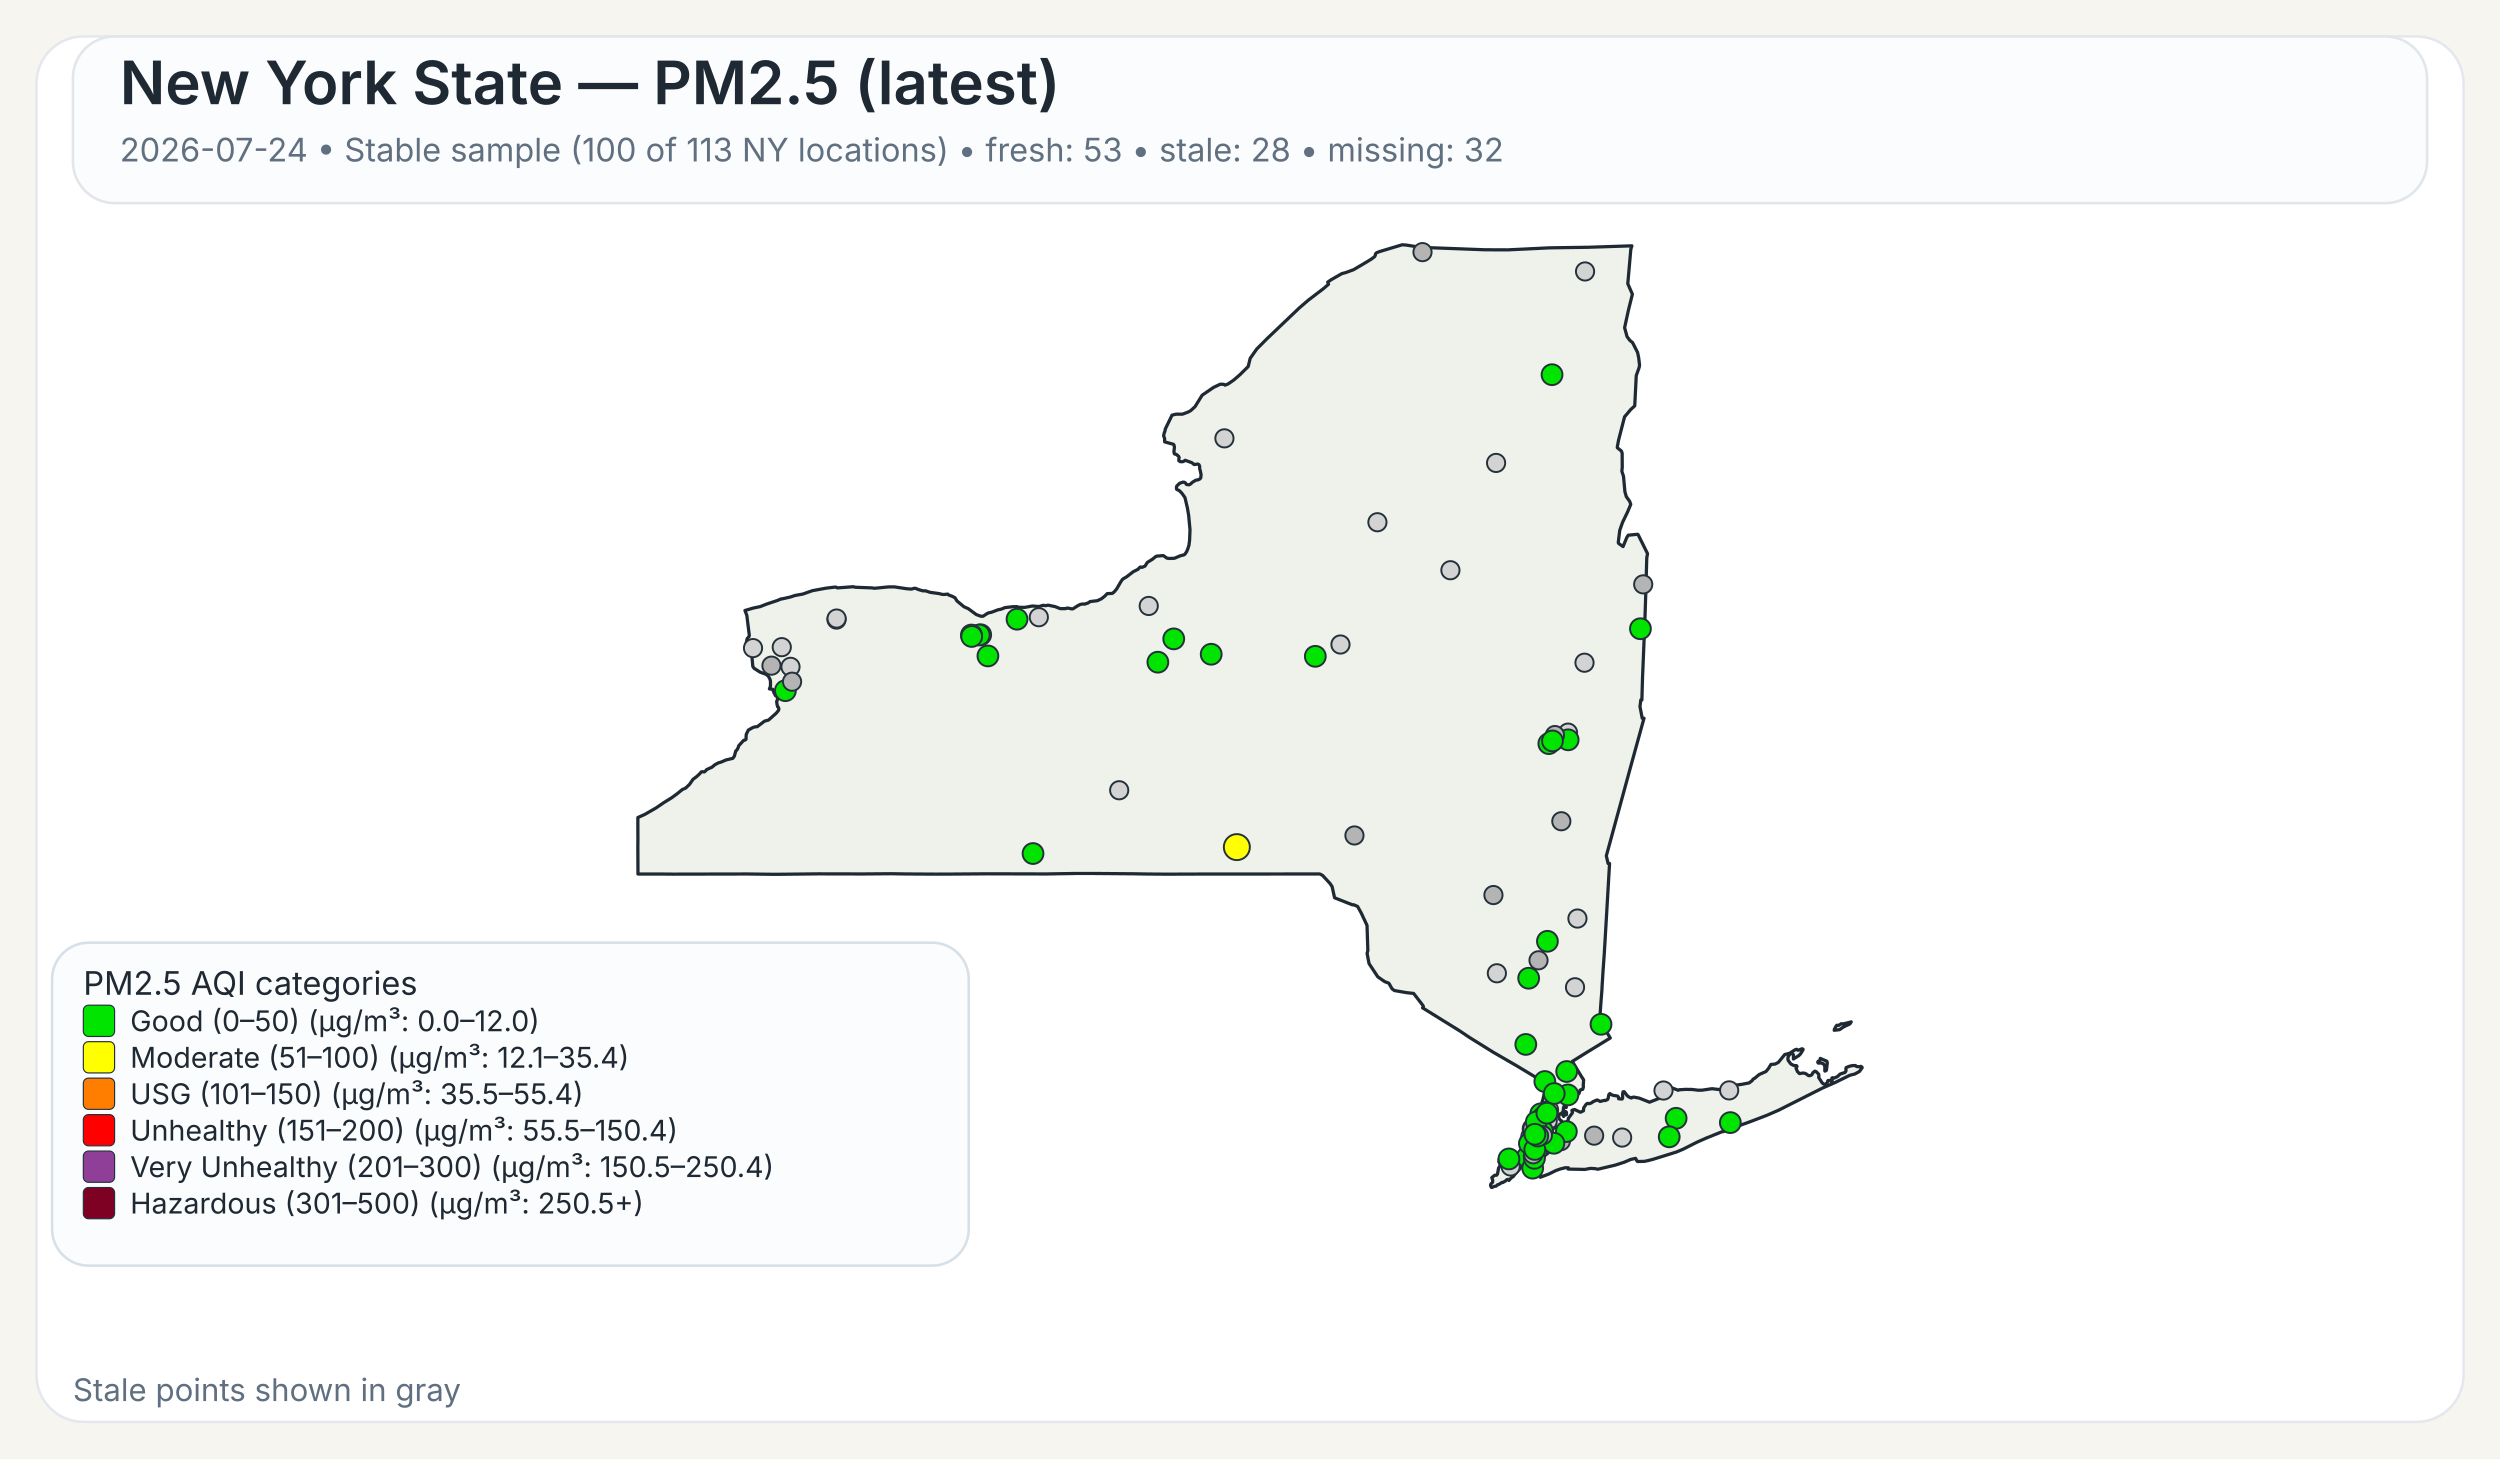
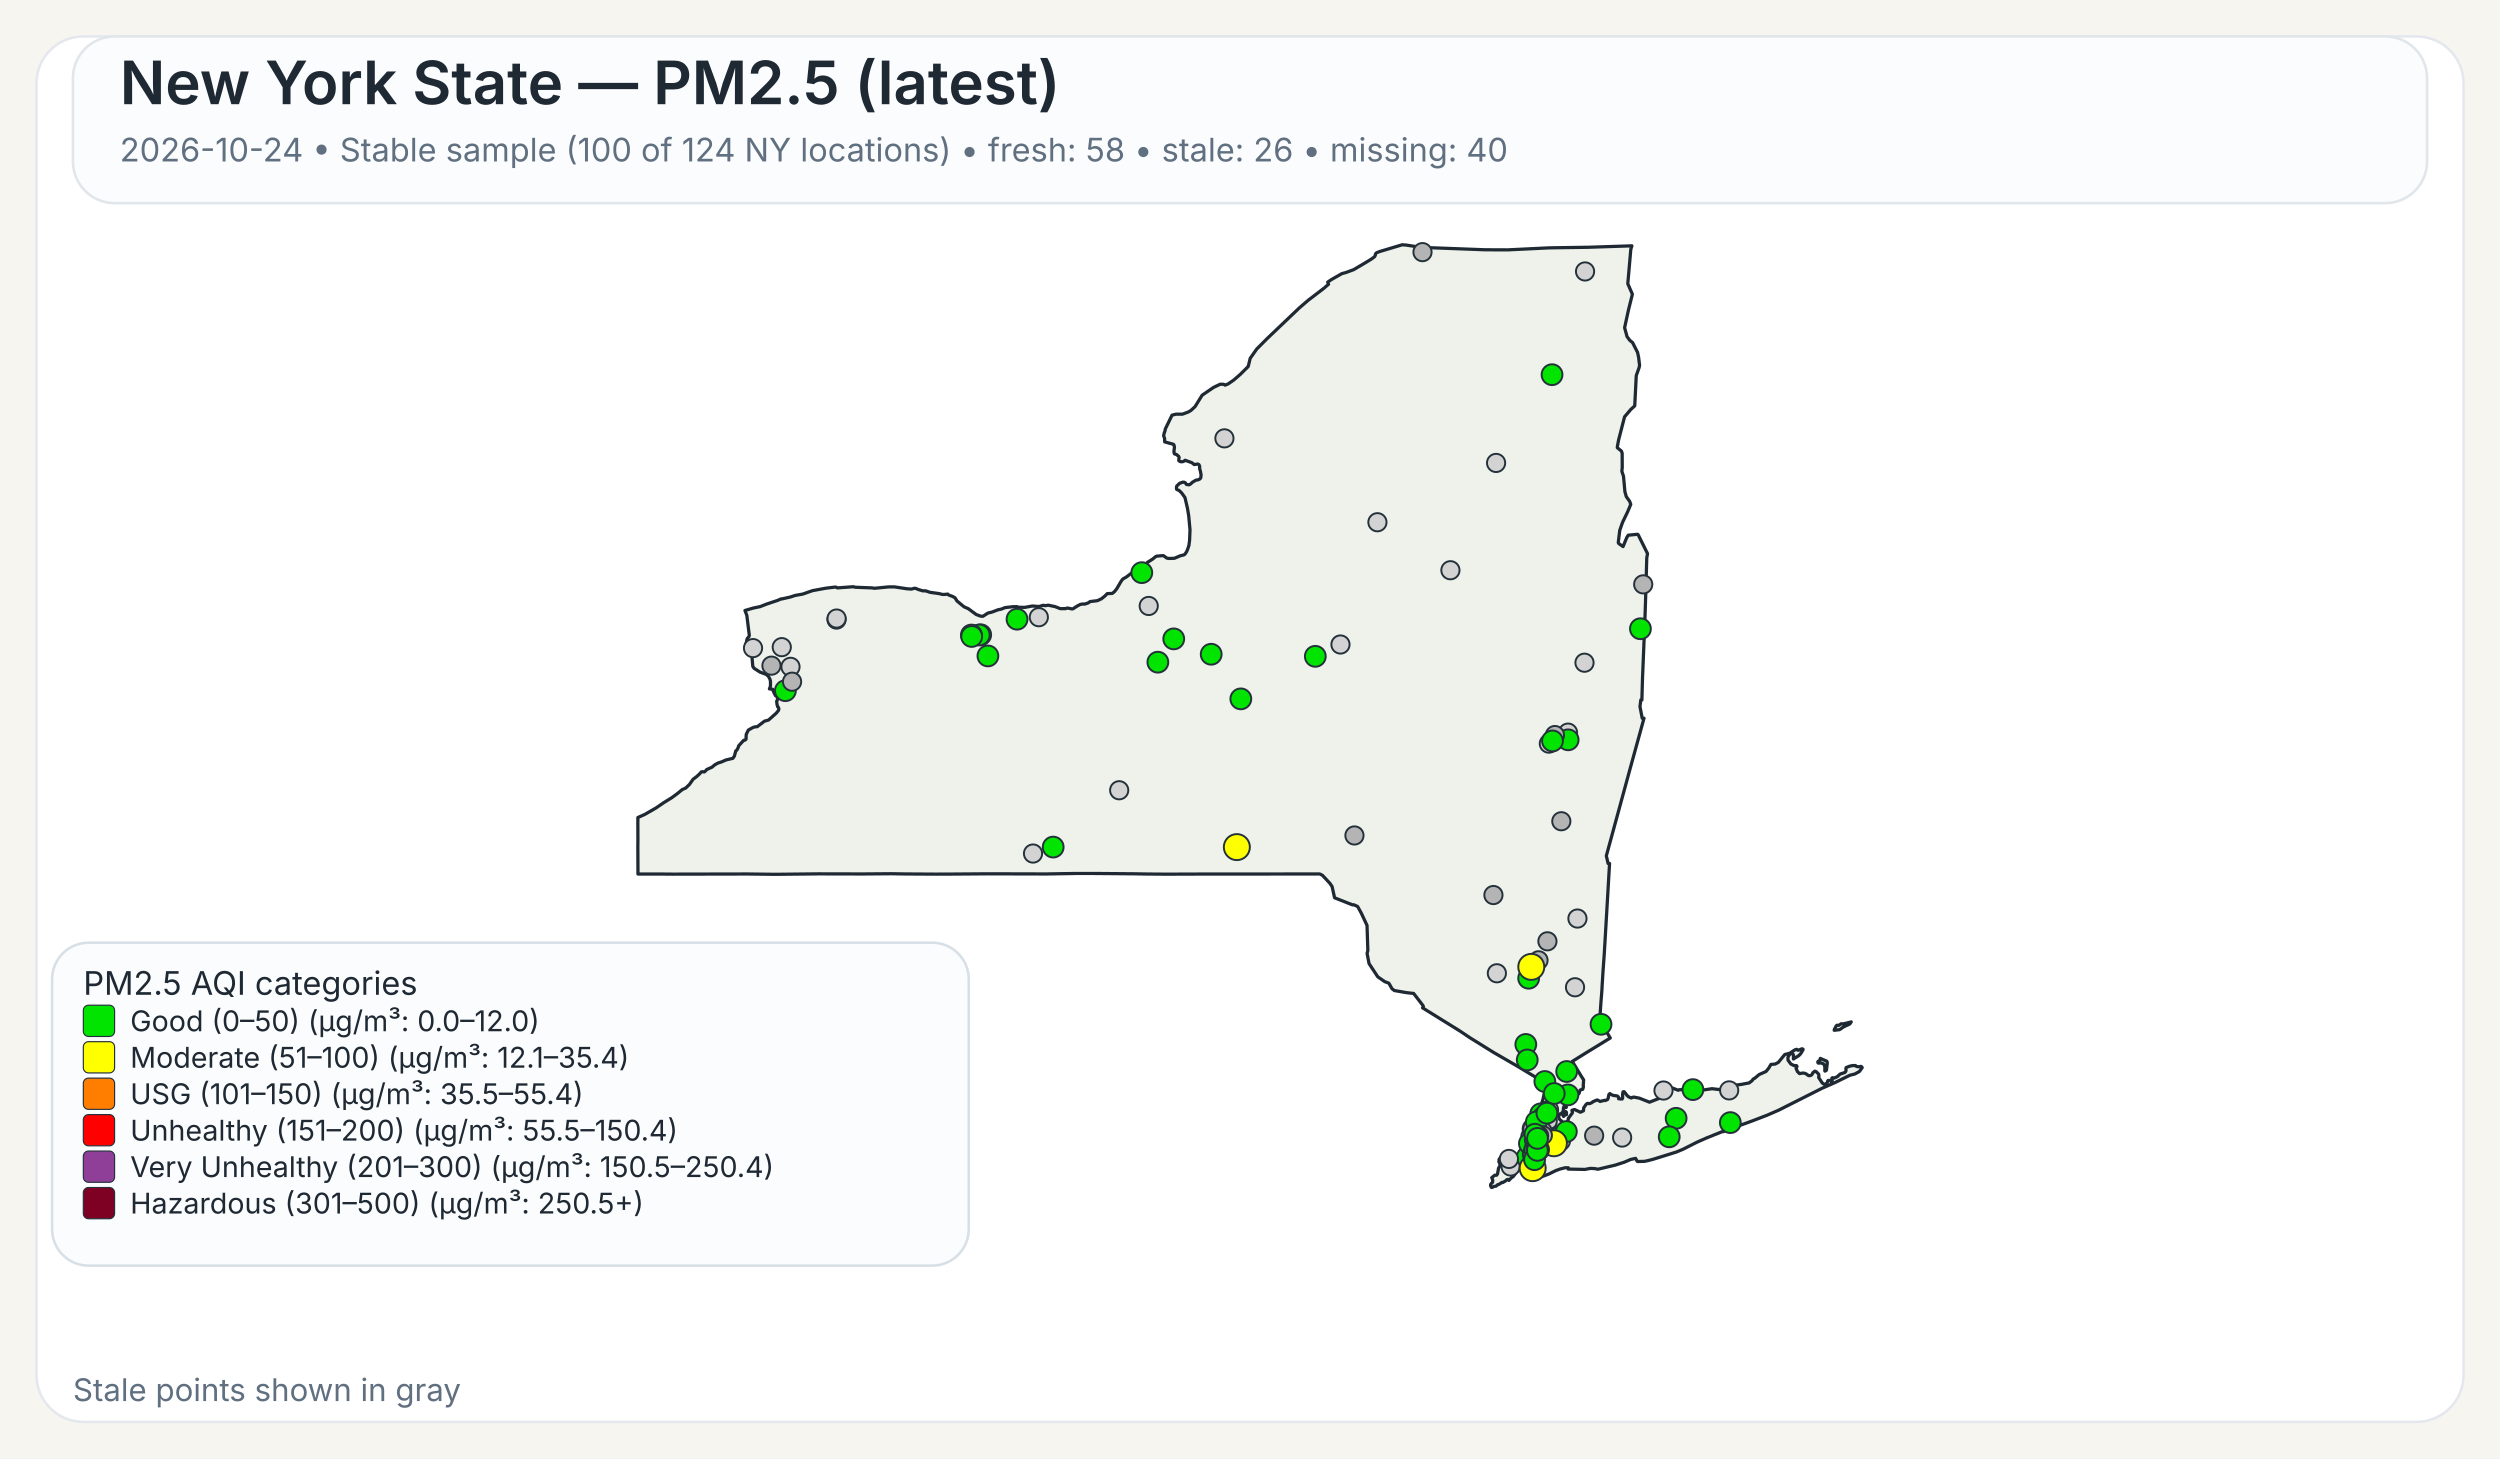
<svg xmlns="http://www.w3.org/2000/svg" width="960" height="560">
  <rect x="0" y="0" width="960" height="560" fill="#F7F5EF" />
  <rect x="14" y="14" width="932" height="532" rx="18" ry="18" fill="#FFFFFF" stroke="#E4E8EE" stroke-width="1" />
  <rect x="28" y="14" width="904" height="64" rx="16" ry="16" fill="#FBFCFD" stroke="#E1E6EB" stroke-width="1" />
  <text x="46" y="40" font-family="Public Sans, Inter, Aptos, Segoe UI, Arial, sans-serif" font-size="23" font-weight="600" fill="#1F2933">New York State — PM2.5 (latest)</text>
-   <text x="46" y="62" font-family="Public Sans, Inter, Aptos, Segoe UI, Arial, sans-serif" font-size="12.5" font-weight="400" fill="#607080">2026-07-24 • Stable sample (100 of 113 NY locations) • fresh: 53 • stale: 28 • missing: 32</text>
+   <text x="46" y="62" font-family="Public Sans, Inter, Aptos, Segoe UI, Arial, sans-serif" font-size="12.5" font-weight="400" fill="#607080">2026-10-24 • Stable sample (100 of 124 NY locations) • fresh: 58 • stale: 26 • missing: 40</text>
  <path d="M601.06,426.90 L601.23,426.83 L601.48,427.07 L601.55,427.32 L601.50,428.06 L601.28,428.08 L601.08,427.81 L601.04,427.27 L601.06,426.90 Z" fill="#EEF2EA" stroke="#1F2933" stroke-width="1.25" stroke-linejoin="round" />
  <path d="M585.16,439.66 L585.21,439.61 L585.24,439.63 L585.33,439.75 L585.00,440.50 L584.94,440.59 L584.83,440.54 L584.77,440.43 L584.80,440.38 L585.16,439.66 Z" fill="#EEF2EA" stroke="#1F2933" stroke-width="1.25" stroke-linejoin="round" />
  <path d="M579.00,452.87 L578.74,452.93 L578.02,453.54 L577.00,454.12 L576.75,454.04 L575.70,454.75 L575.07,454.93 L574.52,455.48 L573.72,455.58 L572.92,456.00 L572.71,455.95 L572.45,455.50 L572.36,455.05 L572.56,454.57 L573.14,454.01 L573.21,453.18 L572.85,452.21 L573.97,451.28 L574.68,451.28 L575.04,450.81 L575.45,448.53 L575.88,447.92 L575.97,447.53 L575.92,446.38 L575.63,446.32 L575.58,446.12 L575.66,445.16 L576.32,444.30 L576.87,444.03 L577.23,444.07 L577.46,444.30 L578.49,444.56 L580.44,444.30 L582.44,443.79 L583.07,443.83 L583.44,444.38 L583.57,445.77 L584.00,446.72 L584.43,447.38 L584.07,448.20 L583.53,448.95 L582.19,450.36 L580.96,451.93 L580.89,451.88 L580.35,452.27 L579.42,453.28 L579.25,452.99 L579.00,452.87 Z" fill="#EEF2EA" stroke="#1F2933" stroke-width="1.25" stroke-linejoin="round" />
  <path d="M698.65,407.28 L698.89,406.98 L698.98,406.42 L701.51,407.51 L701.69,408.12 L701.35,410.97 L700.83,411.31 L700.74,411.25 L700.74,409.57 L700.38,408.71 L700.19,408.52 L699.35,408.18 L698.24,408.24 L698.08,408.08 L698.02,407.81 L698.15,407.57 L698.65,407.28 Z" fill="#EEF2EA" stroke="#1F2933" stroke-width="1.25" stroke-linejoin="round" />
  <path d="M709.87,392.68 L710.87,392.40 L710.37,393.17 L709.71,393.51 L708.74,393.94 L707.77,394.42 L706.83,395.10 L706.37,395.39 L704.33,395.63 L704.44,395.18 L704.77,394.57 L705.12,393.94 L705.39,393.69 L706.11,393.74 L707.05,393.11 L707.70,393.19 L709.32,392.81 L709.87,392.68 Z" fill="#EEF2EA" stroke="#1F2933" stroke-width="1.25" stroke-linejoin="round" />
  <path d="M601.43,424.75 L601.44,424.82 L601.44,424.87 L601.44,424.97 L601.48,425.16 L601.44,425.24 L601.21,425.31 L600.95,425.08 L600.95,424.92 L601.10,424.88 L601.13,424.65 L601.23,424.58 L601.37,424.64 L601.42,424.70 L601.43,424.75 Z" fill="#EEF2EA" stroke="#1F2933" stroke-width="1.25" stroke-linejoin="round" />
  <path d="M623.05,163.10 L621.53,169.00 L621.04,171.61 L621.07,171.95 L622.62,173.20 L622.91,174.06 L622.94,179.46 L622.80,180.98 L623.43,182.92 L623.96,188.79 L624.50,190.70 L624.50,190.71 L625.79,192.51 L626.21,193.67 L625.60,195.12 L625.01,196.54 L623.06,200.59 L622.75,201.47 L621.98,203.67 L621.41,208.34 L621.56,208.68 L623.25,209.89 L624.72,206.33 L625.25,205.52 L628.84,205.16 L629.06,205.34 L632.45,212.18 L632.66,212.61 L632.36,214.21 L632.03,225.74 L632.03,225.80 L632.02,226.34 L632.00,227.05 L631.90,230.25 L631.64,238.09 L631.03,253.00 L630.74,259.97 L630.73,260.06 L630.73,260.23 L630.48,268.80 L630.08,268.74 L629.75,271.32 L630.61,275.80 L631.30,275.80 L628.80,284.88 L626.09,294.70 L622.63,307.38 L616.83,328.64 L617.50,331.57 L618.07,331.57 L617.02,349.62 L617.02,349.66 L616.71,354.88 L616.28,362.25 L616.04,366.27 L615.53,373.42 L615.30,377.22 L615.29,377.28 L615.29,377.35 L615.28,377.44 L615.28,377.49 L615.27,377.53 L615.19,379.03 L615.19,379.14 L615.18,379.18 L615.18,379.35 L615.17,379.49 L615.12,380.31 L615.09,380.73 L615.08,380.89 L614.72,385.46 L614.66,386.30 L614.29,391.98 L618.35,398.60 L616.75,399.56 L616.45,399.75 L610.52,403.39 L609.46,404.03 L609.01,404.31 L603.77,407.58 L605.77,410.89 L606.19,411.58 L606.62,412.29 L607.18,413.23 L608.08,414.62 L608.12,414.70 L607.96,416.83 L608.04,417.28 L607.81,418.17 L607.68,418.35 L607.54,418.27 L606.73,418.62 L606.42,419.73 L606.23,420.03 L605.55,420.48 L604.13,421.08 L603.54,421.65 L602.05,422.64 L600.59,424.82 L600.46,425.17 L600.38,425.37 L600.34,426.13 L600.15,426.98 L600.19,427.32 L600.39,427.51 L600.54,427.87 L600.54,428.09 L600.53,428.27 L600.60,428.55 L600.51,428.65 L600.44,428.71 L600.35,428.62 L600.18,428.29 L600.01,427.93 L600.10,427.54 L599.94,427.19 L599.85,427.21 L599.64,427.48 L599.51,427.81 L599.07,427.70 L598.72,427.92 L598.55,428.85 L598.57,429.17 L598.77,429.63 L599.21,430.17 L599.64,430.41 L600.31,431.59 L600.59,432.07 L600.90,432.04 L601.36,431.60 L601.36,431.60 L602.21,429.98 L602.19,429.51 L603.74,427.42 L603.84,427.11 L603.60,426.42 L603.67,426.33 L604.61,426.05 L606.88,427.09 L607.17,426.96 L608.05,426.54 L608.14,425.40 L608.93,424.24 L609.36,423.80 L609.77,423.70 L610.33,423.82 L611.26,423.43 L611.66,423.07 L613.16,422.42 L613.38,422.39 L614.46,422.95 L616.17,422.51 L616.43,422.62 L617.32,422.20 L617.49,421.82 L617.52,421.77 L617.81,420.28 L618.19,419.93 L618.22,419.96 L618.50,420.18 L618.60,420.26 L618.84,420.36 L619.48,420.63 L619.66,420.66 L619.90,420.69 L620.59,420.79 L621.03,420.85 L621.08,420.86 L621.49,421.26 L621.50,421.39 L621.55,421.93 L622.90,422.03 L623.09,421.64 L623.06,420.27 L623.21,419.33 L623.28,419.23 L623.69,419.22 L624.78,420.64 L625.29,421.11 L626.07,421.51 L626.50,421.62 L626.59,421.46 L627.35,421.28 L629.51,421.69 L629.51,421.69 L633.42,423.24 L638.19,421.34 L638.36,420.84 L638.45,419.18 L638.68,418.35 L640.49,417.89 L642.20,417.80 L644.45,418.67 L644.65,418.48 L647.29,418.32 L649.72,418.35 L652.18,418.65 L653.70,418.61 L657.40,418.06 L660.48,418.42 L661.32,417.62 L664.03,416.80 L665.53,416.46 L666.97,416.64 L668.73,416.40 L671.71,415.83 L672.90,414.88 L673.16,414.40 L673.82,414.05 L675.50,412.63 L678.13,411.46 L679.12,410.27 L680.04,408.74 L681.66,408.60 L682.91,407.93 L685.34,404.94 L686.69,404.59 L687.35,404.38 L689.21,403.16 L689.94,402.93 L690.28,403.23 L690.57,403.30 L691.93,402.73 L692.35,402.87 L692.38,403.11 L691.44,404.66 L690.75,405.35 L688.66,406.65 L688.68,405.06 L688.30,404.60 L687.92,404.54 L687.60,404.66 L687.09,405.06 L686.58,406.01 L686.59,407.08 L687.65,408.54 L688.81,409.15 L689.85,409.20 L690.06,409.50 L689.68,410.21 L690.24,411.51 L691.03,412.27 L692.17,412.06 L692.88,412.09 L693.59,412.39 L694.51,413.06 L695.19,413.03 L695.62,412.79 L695.84,412.56 L696.12,411.95 L696.83,411.38 L696.98,411.33 L697.37,411.49 L698.35,412.46 L698.48,413.14 L698.35,413.73 L699.60,415.66 L700.04,416.12 L700.44,416.32 L700.84,416.33 L701.58,415.93 L701.76,415.37 L701.81,415.13 L701.99,414.91 L702.86,414.89 L703.07,415.26 L703.12,415.25 L703.24,415.22 L703.45,415.13 L703.57,414.86 L703.45,414.38 L703.43,414.00 L703.70,413.83 L704.39,413.98 L705.62,413.37 L706.56,412.46 L708.48,411.82 L708.83,411.29 L708.88,410.85 L708.80,410.51 L708.92,409.94 L710.19,409.44 L711.31,409.19 L712.51,409.17 L712.73,409.44 L713.09,409.58 L714.27,409.63 L714.58,409.48 L714.99,409.75 L715.07,409.99 L714.02,411.45 L712.24,412.42 L710.34,412.90 L704.77,415.65 L699.71,417.88 L682.98,426.32 L678.57,428.24 L672.42,430.60 L662.20,434.30 L661.73,434.58 L661.49,434.51 L660.84,434.74 L655.19,437.03 L651.62,438.61 L646.31,441.30 L643.78,442.36 L638.41,444.04 L634.66,445.20 L632.83,445.67 L631.47,445.96 L631.32,445.96 L628.83,446.02 L628.63,445.87 L628.07,444.81 L626.15,445.24 L623.74,446.28 L621.85,446.89 L620.27,447.40 L613.61,448.98 L612.34,448.74 L610.73,448.66 L608.60,449.06 L605.36,448.99 L602.17,448.93 L602.19,448.77 L602.25,448.43 L600.97,448.42 L599.39,448.83 L599.07,448.91 L597.43,449.50 L594.79,450.81 L591.48,452.07 L591.48,451.26 L591.59,450.86 L591.41,450.49 L591.24,450.39 L590.88,450.18 L590.56,449.81 L590.00,449.87 L588.10,450.05 L587.46,450.03 L587.05,449.85 L586.87,449.72 L586.81,449.43 L587.15,448.99 L587.21,448.90 L587.49,448.42 L587.39,448.02 L586.94,447.62 L585.63,447.32 L585.23,446.64 L585.06,445.69 L585.31,444.71 L585.45,444.41 L585.68,443.96 L586.50,442.95 L586.37,441.37 L586.22,441.17 L586.16,441.08 L586.11,440.71 L586.29,440.19 L586.49,440.03 L586.59,439.53 L586.42,439.11 L586.13,438.91 L586.77,435.14 L587.04,434.58 L587.53,433.54 L588.00,432.56 L588.37,431.79 L590.66,426.98 L591.27,425.68 L591.55,425.09 L591.55,425.09 L591.90,424.00 L592.36,422.57 L592.47,422.24 L593.89,415.87 L593.37,415.86 L592.83,415.54 L585.14,410.91 L585.14,410.91 L582.09,409.08 L581.83,408.93 L574.90,404.92 L573.64,404.20 L565.84,399.35 L564.27,398.37 L560.37,395.76 L546.26,387.01 L546.57,386.68 L546.49,386.22 L542.83,381.48 L542.63,381.46 L540.06,381.17 L535.45,380.37 L534.54,379.69 L533.32,377.55 L531.70,376.93 L529.06,375.09 L525.71,370.01 L525.14,367.03 L524.96,366.10 L525.25,365.02 L524.94,355.37 L522.72,350.61 L521.32,348.08 L519.78,347.40 L519.41,347.49 L512.48,344.75 L511.52,340.44 L510.72,339.24 L507.79,336.09 L506.74,335.59 L502.43,335.60 L502.18,335.60 L499.75,335.60 L499.39,335.61 L499.35,335.61 L469.83,335.63 L469.66,335.63 L462.36,335.64 L461.30,335.63 L460.85,335.63 L460.00,335.64 L448.21,335.68 L447.85,335.68 L441.17,335.63 L440.91,335.63 L435.49,335.54 L435.46,335.54 L420.14,335.41 L418.99,335.41 L413.90,335.41 L413.83,335.41 L413.52,335.41 L412.93,335.41 L412.60,335.42 L411.23,335.45 L411.22,335.45 L408.74,335.48 L408.73,335.48 L401.77,335.60 L379.14,335.54 L372.91,335.59 L364.59,335.65 L360.26,335.66 L359.71,335.67 L347.88,335.60 L347.87,335.60 L342.30,335.51 L337.43,335.55 L331.40,335.60 L314.24,335.56 L297.70,335.74 L295.08,335.71 L287.13,335.61 L286.61,335.61 L258.23,335.67 L257.47,335.66 L253.93,335.63 L253.07,335.62 L253.07,335.63 L244.98,335.62 L244.93,325.04 L244.95,323.48 L244.96,322.52 L244.95,321.67 L244.95,321.16 L244.95,320.84 L244.93,316.08 L244.94,315.42 L244.94,313.93 L247.57,312.75 L251.88,310.27 L254.93,308.19 L257.77,306.44 L259.87,304.92 L262.02,303.17 L263.28,302.62 L264.74,301.24 L266.14,299.24 L267.54,298.19 L268.72,297.09 L269.32,296.39 L269.90,296.33 L270.33,296.44 L270.54,296.38 L271.04,295.92 L271.36,295.51 L273.40,294.60 L274.52,293.65 L275.81,292.96 L276.98,292.61 L278.76,291.83 L281.41,291.20 L282.01,290.34 L282.12,289.92 L282.55,288.31 L282.75,288.22 L283.00,287.95 L283.49,287.01 L283.63,286.42 L285.57,284.28 L285.90,284.29 L286.46,283.91 L286.55,282.02 L287.35,280.35 L289.13,279.36 L289.89,279.12 L290.78,279.05 L293.57,276.92 L295.12,276.50 L298.07,273.86 L298.97,272.76 L299.09,272.13 L298.79,271.45 L298.62,271.42 L298.36,270.43 L298.24,269.33 L298.55,268.66 L298.61,268.16 L298.25,267.28 L297.85,267.20 L297.24,266.09 L296.70,264.68 L295.46,264.54 L295.86,263.47 L295.86,261.59 L295.66,260.80 L295.08,259.71 L294.94,259.59 L294.28,258.99 L291.89,258.11 L289.57,256.64 L289.07,255.88 L288.57,250.10 L288.55,249.89 L286.78,249.43 L286.31,248.17 L286.88,245.30 L287.63,244.40 L287.73,243.95 L286.78,236.32 L286.06,234.43 L289.07,233.54 L291.93,232.93 L294.37,231.97 L298.62,230.55 L299.99,229.95 L300.12,230.02 L303.47,229.26 L305.29,228.66 L308.28,228.12 L312.00,226.81 L317.17,225.86 L320.65,225.44 L321.03,225.47 L321.59,225.76 L322.04,225.72 L327.70,225.30 L328.39,225.50 L334.82,225.75 L335.83,225.90 L341.09,225.38 L343.51,225.37 L348.32,226.10 L349.98,226.20 L350.03,226.20 L351.12,225.89 L351.79,225.98 L352.52,226.34 L354.31,226.87 L355.38,226.87 L357.13,227.45 L360.63,227.94 L361.77,228.24 L362.50,228.28 L363.98,228.13 L364.17,228.44 L365.74,229.01 L366.72,229.54 L367.48,230.77 L369.92,232.79 L370.31,233.07 L371.82,233.73 L373.38,234.88 L374.86,235.97 L376.42,236.57 L377.42,236.67 L379.40,235.40 L380.84,235.07 L383.21,234.17 L384.54,233.89 L385.93,233.32 L386.27,233.28 L386.83,233.22 L388.90,232.98 L390.48,232.95 L391.11,233.18 L393.48,233.24 L396.46,232.70 L398.89,232.91 L400.66,232.42 L401.43,232.58 L402.53,232.39 L405.18,232.95 L407.17,233.73 L409.20,233.71 L409.87,233.47 L411.66,233.83 L412.03,233.77 L413.80,232.63 L414.88,232.08 L415.91,231.92 L416.48,231.99 L417.81,231.55 L418.60,231.00 L421.39,230.66 L422.92,229.95 L424.23,228.91 L425.18,227.95 L425.69,227.93 L427.12,227.87 L427.93,227.21 L428.83,226.10 L430.44,223.32 L431.14,222.35 L431.96,221.89 L432.55,221.55 L435.18,219.53 L437.03,218.59 L437.61,217.92 L437.98,217.72 L438.51,217.88 L439.70,217.38 L440.56,215.99 L442.64,214.67 L443.82,213.70 L444.23,213.55 L446.72,213.34 L448.11,214.33 L448.97,214.45 L450.99,214.38 L453.20,213.43 L454.63,213.07 L455.05,212.77 L455.69,211.79 L456.17,210.59 L456.55,209.40 L456.81,207.36 L456.96,203.41 L456.73,200.97 L456.44,197.89 L455.97,195.10 L455.02,191.05 L453.78,189.32 L452.78,188.33 L452.13,188.08 L451.81,187.86 L451.74,187.30 L451.84,186.69 L452.22,186.31 L452.64,185.89 L453.10,185.51 L453.80,185.32 L454.18,185.14 L454.70,185.18 L455.13,185.37 L455.61,186.03 L456.63,186.18 L457.19,185.84 L457.91,185.17 L459.24,184.37 L460.00,184.28 L460.73,183.93 L461.08,183.54 L461.22,182.35 L460.90,180.72 L460.70,180.14 L460.66,179.72 L460.67,178.99 L460.38,178.40 L459.97,178.19 L458.56,178.39 L457.66,177.67 L455.09,176.75 L454.57,177.13 L454.12,177.30 L453.65,177.30 L453.29,177.28 L452.94,177.12 L452.67,176.90 L452.67,176.38 L452.79,175.72 L452.62,175.27 L451.89,174.63 L451.54,174.45 L451.01,174.30 L450.87,173.94 L450.80,173.54 L450.84,172.88 L450.99,171.72 L450.78,170.78 L450.56,170.60 L447.23,169.68 L447.20,168.34 L446.83,167.32 L447.02,166.42 L447.35,165.48 L447.50,164.69 L450.06,159.42 L451.61,159.04 L454.05,159.05 L456.36,158.18 L457.28,157.64 L458.88,156.17 L461.63,151.75 L465.96,148.79 L468.59,147.53 L469.94,147.58 L470.43,147.90 L471.65,147.40 L473.83,145.88 L476.29,143.74 L476.97,143.06 L479.31,140.74 L480.08,137.59 L482.60,134.01 L486.70,129.90 L498.91,118.26 L502.36,115.29 L508.27,110.78 L510.16,109.15 L509.83,108.34 L511.28,107.35 L515.25,105.08 L516.86,104.64 L519.80,103.55 L524.26,100.92 L526.51,99.55 L527.81,98.60 L528.14,98.00 L528.16,97.54 L528.55,97.08 L529.76,96.60 L538.43,94.00 L539.92,94.10 L544.47,94.80 L545.84,95.00 L570.26,95.91 L578.85,95.95 L585.96,95.61 L595.04,95.17 L609.91,94.95 L626.65,94.40 L626.23,95.73 L625.68,102.02 L625.07,108.95 L626.84,112.98 L625.33,119.03 L623.85,125.84 L624.79,129.27 L625.53,130.26 L625.83,130.68 L626.91,131.56 L626.91,131.56 L628.81,135.29 L629.22,137.19 L629.59,140.21 L629.45,141.06 L628.32,144.25 L627.83,154.15 L627.74,155.85 L626.19,157.27 L623.83,160.07 L623.05,163.10 Z" fill="#EEF2EA" stroke="#1F2933" stroke-width="1.25" stroke-linejoin="round" />
  <circle cx="574.80" cy="373.74" r="3.50" fill="lightgray" stroke="#24313A" stroke-width="0.75" />
  <circle cx="296.24" cy="255.61" r="3.50" fill="rgb(180,180,180)" stroke="#24313A" stroke-width="0.75" />
  <circle cx="585.91" cy="401.06" r="4.00" fill="#00E400" stroke="#24313A" stroke-width="0.75" />
  <circle cx="590.67" cy="430.08" r="3.50" fill="lightgray" stroke="#24313A" stroke-width="0.75" />
  <circle cx="587.01" cy="375.64" r="4.00" fill="#00E400" stroke="#24313A" stroke-width="0.75" />
  <circle cx="580.07" cy="447.93" r="3.50" fill="lightgray" stroke="#24313A" stroke-width="0.75" />
  <circle cx="528.93" cy="200.54" r="3.50" fill="lightgray" stroke="#24313A" stroke-width="0.75" />
  <circle cx="622.90" cy="436.82" r="3.50" fill="lightgray" stroke="#24313A" stroke-width="0.75" />
  <circle cx="321.22" cy="237.92" r="3.50" fill="lightgray" stroke="#24313A" stroke-width="0.75" />
  <circle cx="556.96" cy="218.97" r="3.50" fill="lightgray" stroke="#24313A" stroke-width="0.75" />
  <circle cx="574.50" cy="177.77" r="3.50" fill="lightgray" stroke="#24313A" stroke-width="0.75" />
  <circle cx="429.77" cy="303.46" r="3.50" fill="lightgray" stroke="#24313A" stroke-width="0.75" />
  <circle cx="514.74" cy="247.49" r="3.50" fill="lightgray" stroke="#24313A" stroke-width="0.75" />
  <circle cx="470.18" cy="168.33" r="3.50" fill="lightgray" stroke="#24313A" stroke-width="0.75" />
  <circle cx="376.59" cy="243.75" r="4.00" fill="#00E400" stroke="#24313A" stroke-width="0.75" />
  <circle cx="591.63" cy="427.72" r="4.00" fill="#00E400" stroke="#24313A" stroke-width="0.75" />
-   <circle cx="593.40" cy="430.37" r="4.00" fill="#00E400" stroke="#24313A" stroke-width="0.75" />
+   <circle cx="593.40" cy="430.37" r="3.50" fill="lightgray" stroke="#24313A" stroke-width="0.75" />
  <circle cx="593.93" cy="437.51" r="4.00" fill="#00E400" stroke="#24313A" stroke-width="0.75" />
  <circle cx="602.12" cy="281.33" r="3.50" fill="lightgray" stroke="#24313A" stroke-width="0.75" />
  <circle cx="398.91" cy="237.01" r="3.50" fill="lightgray" stroke="#24313A" stroke-width="0.75" />
  <circle cx="598.03" cy="436.67" r="4.00" fill="#00E400" stroke="#24313A" stroke-width="0.75" />
  <circle cx="595.98" cy="143.88" r="4.00" fill="#00E400" stroke="#24313A" stroke-width="0.75" />
  <circle cx="601.61" cy="411.46" r="4.00" fill="#00E400" stroke="#24313A" stroke-width="0.75" />
  <circle cx="608.45" cy="254.48" r="3.50" fill="lightgray" stroke="#24313A" stroke-width="0.75" />
  <circle cx="604.81" cy="379.11" r="3.50" fill="lightgray" stroke="#24313A" stroke-width="0.75" />
  <circle cx="588.51" cy="437.27" r="3.50" fill="rgb(180,180,180)" stroke="#24313A" stroke-width="0.75" />
  <circle cx="465.10" cy="251.23" r="4.00" fill="#00E400" stroke="#24313A" stroke-width="0.75" />
-   <circle cx="396.68" cy="327.76" r="4.00" fill="#00E400" stroke="#24313A" stroke-width="0.75" />
+   <circle cx="396.68" cy="327.76" r="3.50" fill="lightgray" stroke="#24313A" stroke-width="0.75" />
  <circle cx="643.63" cy="429.43" r="4.00" fill="#00E400" stroke="#24313A" stroke-width="0.75" />
  <circle cx="586.47" cy="444.33" r="4.00" fill="#00E400" stroke="#24313A" stroke-width="0.75" />
  <circle cx="303.55" cy="256.06" r="3.50" fill="lightgray" stroke="#24313A" stroke-width="0.75" />
  <circle cx="602.17" cy="284.09" r="4.00" fill="#00E400" stroke="#24313A" stroke-width="0.75" />
  <circle cx="301.59" cy="265.22" r="4.00" fill="#00E400" stroke="#24313A" stroke-width="0.75" />
  <circle cx="321.26" cy="237.52" r="3.50" fill="lightgray" stroke="#24313A" stroke-width="0.75" />
  <circle cx="612.15" cy="436.09" r="3.50" fill="rgb(180,180,180)" stroke="#24313A" stroke-width="0.75" />
  <circle cx="587.88" cy="438.53" r="3.50" fill="rgb(180,180,180)" stroke="#24313A" stroke-width="0.75" />
-   <circle cx="591.83" cy="440.12" r="4.00" fill="#00E400" stroke="#24313A" stroke-width="0.75" />
+   <circle cx="591.83" cy="440.12" r="3.50" fill="lightgray" stroke="#24313A" stroke-width="0.75" />
  <circle cx="594.32" cy="430.48" r="3.50" fill="lightgray" stroke="#24313A" stroke-width="0.75" />
  <circle cx="594.83" cy="426.21" r="3.50" fill="lightgray" stroke="#24313A" stroke-width="0.75" />
  <circle cx="605.74" cy="352.72" r="3.50" fill="lightgray" stroke="#24313A" stroke-width="0.75" />
  <circle cx="664.00" cy="418.71" r="3.50" fill="lightgray" stroke="#24313A" stroke-width="0.75" />
  <circle cx="546.24" cy="96.82" r="3.50" fill="rgb(180,180,180)" stroke="#24313A" stroke-width="0.75" />
  <circle cx="638.78" cy="418.76" r="3.50" fill="lightgray" stroke="#24313A" stroke-width="0.75" />
  <circle cx="304.16" cy="261.77" r="3.50" fill="rgb(180,180,180)" stroke="#24313A" stroke-width="0.75" />
  <circle cx="441.11" cy="232.69" r="3.50" fill="lightgray" stroke="#24313A" stroke-width="0.75" />
  <circle cx="598.43" cy="436.52" r="4.00" fill="#00E400" stroke="#24313A" stroke-width="0.75" />
  <circle cx="376.03" cy="243.84" r="4.00" fill="#00E400" stroke="#24313A" stroke-width="0.75" />
  <circle cx="592.26" cy="428.72" r="3.50" fill="rgb(180,180,180)" stroke="#24313A" stroke-width="0.75" />
-   <circle cx="579.43" cy="445.03" r="4.00" fill="#00E400" stroke="#24313A" stroke-width="0.75" />
+   <circle cx="579.43" cy="445.03" r="3.50" fill="lightgray" stroke="#24313A" stroke-width="0.75" />
  <circle cx="602.08" cy="420.44" r="4.00" fill="#00E400" stroke="#24313A" stroke-width="0.75" />
  <circle cx="590.18" cy="441.64" r="3.50" fill="rgb(180,180,180)" stroke="#24313A" stroke-width="0.75" />
  <circle cx="520.11" cy="320.82" r="3.50" fill="rgb(180,180,180)" stroke="#24313A" stroke-width="0.75" />
  <circle cx="601.48" cy="434.51" r="3.50" fill="rgb(180,180,180)" stroke="#24313A" stroke-width="0.75" />
  <circle cx="598.28" cy="436.62" r="3.50" fill="rgb(180,180,180)" stroke="#24313A" stroke-width="0.75" />
-   <circle cx="601.48" cy="434.52" r="3.50" fill="rgb(180,180,180)" stroke="#24313A" stroke-width="0.75" />
+   <circle cx="601.48" cy="434.52" r="3.50" fill="lightgray" stroke="#24313A" stroke-width="0.75" />
  <circle cx="608.66" cy="104.24" r="3.50" fill="lightgray" stroke="#24313A" stroke-width="0.75" />
  <circle cx="373.02" cy="243.85" r="4.00" fill="#00E400" stroke="#24313A" stroke-width="0.75" />
  <circle cx="598.27" cy="436.67" r="3.50" fill="lightgray" stroke="#24313A" stroke-width="0.75" />
  <circle cx="598.28" cy="436.62" r="3.50" fill="lightgray" stroke="#24313A" stroke-width="0.75" />
  <circle cx="587.67" cy="436.46" r="3.50" fill="lightgray" stroke="#24313A" stroke-width="0.75" />
  <circle cx="590.79" cy="368.76" r="3.50" fill="rgb(180,180,180)" stroke="#24313A" stroke-width="0.75" />
  <circle cx="593.22" cy="415.30" r="4.00" fill="#00E400" stroke="#24313A" stroke-width="0.75" />
  <circle cx="590.92" cy="439.03" r="5.00" fill="#FFFF00" stroke="#24313A" stroke-width="0.75" />
  <circle cx="300.20" cy="248.51" r="3.50" fill="lightgray" stroke="#24313A" stroke-width="0.75" />
-   <circle cx="588.55" cy="448.58" r="4.00" fill="#00E400" stroke="#24313A" stroke-width="0.75" />
-   <circle cx="592.77" cy="438.21" r="3.50" fill="rgb(180,180,180)" stroke="#24313A" stroke-width="0.75" />
+   <circle cx="588.55" cy="448.58" r="5.00" fill="#FFFF00" stroke="#24313A" stroke-width="0.75" />
+   <circle cx="592.77" cy="438.21" r="3.50" fill="lightgray" stroke="#24313A" stroke-width="0.75" />
  <circle cx="592.77" cy="438.23" r="3.50" fill="rgb(180,180,180)" stroke="#24313A" stroke-width="0.75" />
  <circle cx="592.78" cy="438.21" r="3.50" fill="rgb(180,180,180)" stroke="#24313A" stroke-width="0.75" />
  <circle cx="592.81" cy="438.17" r="3.50" fill="rgb(180,180,180)" stroke="#24313A" stroke-width="0.75" />
  <circle cx="592.70" cy="438.35" r="3.50" fill="rgb(180,180,180)" stroke="#24313A" stroke-width="0.75" />
  <circle cx="592.76" cy="438.20" r="3.50" fill="lightgray" stroke="#24313A" stroke-width="0.75" />
  <circle cx="592.66" cy="438.26" r="3.50" fill="lightgray" stroke="#24313A" stroke-width="0.75" />
  <circle cx="599.38" cy="438.19" r="3.50" fill="rgb(180,180,180)" stroke="#24313A" stroke-width="0.75" />
  <circle cx="474.95" cy="325.29" r="5.00" fill="#FFFF00" stroke="#24313A" stroke-width="0.75" />
  <circle cx="588.70" cy="433.55" r="4.00" fill="#00E400" stroke="#24313A" stroke-width="0.75" />
  <circle cx="601.48" cy="434.52" r="4.00" fill="#00E400" stroke="#24313A" stroke-width="0.75" />
  <circle cx="629.93" cy="241.44" r="4.00" fill="#00E400" stroke="#24313A" stroke-width="0.75" />
  <circle cx="599.55" cy="315.36" r="3.50" fill="rgb(180,180,180)" stroke="#24313A" stroke-width="0.75" />
  <circle cx="588.57" cy="437.98" r="3.50" fill="lightgray" stroke="#24313A" stroke-width="0.75" />
  <circle cx="595.75" cy="285.13" r="3.50" fill="rgb(180,180,180)" stroke="#24313A" stroke-width="0.75" />
  <circle cx="589.13" cy="443.87" r="4.00" fill="#00E400" stroke="#24313A" stroke-width="0.75" />
-   <circle cx="594.21" cy="361.46" r="4.00" fill="#00E400" stroke="#24313A" stroke-width="0.75" />
+   <circle cx="594.21" cy="361.46" r="3.50" fill="rgb(180,180,180)" stroke="#24313A" stroke-width="0.75" />
  <circle cx="614.79" cy="393.33" r="4.00" fill="#00E400" stroke="#24313A" stroke-width="0.75" />
-   <circle cx="664.45" cy="431.08" r="3.50" fill="rgb(180,180,180)" stroke="#24313A" stroke-width="0.75" />
+   <circle cx="664.45" cy="431.08" r="3.50" fill="lightgray" stroke="#24313A" stroke-width="0.75" />
  <circle cx="597.09" cy="282.26" r="3.50" fill="rgb(180,180,180)" stroke="#24313A" stroke-width="0.75" />
  <circle cx="573.48" cy="343.70" r="3.50" fill="rgb(180,180,180)" stroke="#24313A" stroke-width="0.75" />
  <circle cx="373.13" cy="244.40" r="4.00" fill="#00E400" stroke="#24313A" stroke-width="0.75" />
  <circle cx="590.03" cy="441.87" r="4.00" fill="#00E400" stroke="#24313A" stroke-width="0.75" />
  <circle cx="664.45" cy="431.08" r="4.00" fill="#00E400" stroke="#24313A" stroke-width="0.75" />
  <circle cx="596.83" cy="419.91" r="4.00" fill="#00E400" stroke="#24313A" stroke-width="0.75" />
  <circle cx="640.98" cy="436.54" r="4.00" fill="#00E400" stroke="#24313A" stroke-width="0.75" />
  <circle cx="587.29" cy="439.12" r="4.00" fill="#00E400" stroke="#24313A" stroke-width="0.75" />
  <circle cx="589.23" cy="444.79" r="4.00" fill="#00E400" stroke="#24313A" stroke-width="0.75" />
  <circle cx="588.46" cy="433.42" r="3.50" fill="rgb(180,180,180)" stroke="#24313A" stroke-width="0.75" />
-   <circle cx="592.37" cy="434.42" r="4.00" fill="#00E400" stroke="#24313A" stroke-width="0.75" />
-   <circle cx="594.75" cy="285.55" r="4.00" fill="#00E400" stroke="#24313A" stroke-width="0.75" />
+   <circle cx="592.37" cy="434.42" r="3.50" fill="rgb(180,180,180)" stroke="#24313A" stroke-width="0.75" />
+   <circle cx="594.75" cy="285.55" r="3.50" fill="lightgray" stroke="#24313A" stroke-width="0.75" />
  <circle cx="630.99" cy="224.40" r="3.50" fill="rgb(180,180,180)" stroke="#24313A" stroke-width="0.75" />
-   <circle cx="590.52" cy="437.49" r="4.00" fill="#00E400" stroke="#24313A" stroke-width="0.75" />
+   <circle cx="590.52" cy="437.49" r="5.00" fill="#FFFF00" stroke="#24313A" stroke-width="0.75" />
  <circle cx="589.94" cy="430.85" r="4.00" fill="#00E400" stroke="#24313A" stroke-width="0.75" />
+   <circle cx="650.08" cy="418.41" r="4.00" fill="#00E400" stroke="#24313A" stroke-width="0.75" />
  <circle cx="596.15" cy="284.52" r="4.00" fill="#00E400" stroke="#24313A" stroke-width="0.75" />
-   <circle cx="588.77" cy="443.25" r="3.50" fill="rgb(180,180,180)" stroke="#24313A" stroke-width="0.75" />
-   <circle cx="596.70" cy="439.01" r="4.00" fill="#00E400" stroke="#24313A" stroke-width="0.75" />
+   <circle cx="588.77" cy="443.25" r="4.00" fill="#00E400" stroke="#24313A" stroke-width="0.75" />
+   <circle cx="596.70" cy="439.01" r="5.00" fill="#FFFF00" stroke="#24313A" stroke-width="0.75" />
  <circle cx="390.54" cy="237.77" r="4.00" fill="#00E400" stroke="#24313A" stroke-width="0.75" />
  <circle cx="589.36" cy="441.38" r="4.00" fill="#00E400" stroke="#24313A" stroke-width="0.75" />
  <circle cx="450.72" cy="245.33" r="4.00" fill="#00E400" stroke="#24313A" stroke-width="0.75" />
  <circle cx="444.62" cy="254.28" r="4.00" fill="#00E400" stroke="#24313A" stroke-width="0.75" />
  <circle cx="379.36" cy="251.88" r="4.00" fill="#00E400" stroke="#24313A" stroke-width="0.75" />
  <circle cx="594.02" cy="427.45" r="4.00" fill="#00E400" stroke="#24313A" stroke-width="0.75" />
  <circle cx="592.46" cy="435.94" r="3.50" fill="rgb(180,180,180)" stroke="#24313A" stroke-width="0.75" />
  <circle cx="289.16" cy="248.87" r="3.50" fill="lightgray" stroke="#24313A" stroke-width="0.75" />
  <circle cx="505.08" cy="252.03" r="4.00" fill="#00E400" stroke="#24313A" stroke-width="0.75" />
  <circle cx="590.51" cy="436.23" r="4.00" fill="#00E400" stroke="#24313A" stroke-width="0.75" />
  <circle cx="589.41" cy="435.56" r="4.00" fill="#00E400" stroke="#24313A" stroke-width="0.75" />
+   <circle cx="438.45" cy="219.90" r="4.00" fill="#00E400" stroke="#24313A" stroke-width="0.75" />
+   <circle cx="589.25" cy="445.32" r="4.00" fill="#00E400" stroke="#24313A" stroke-width="0.75" />
+   <circle cx="590.82" cy="441.48" r="4.00" fill="#00E400" stroke="#24313A" stroke-width="0.75" />
+   <circle cx="476.48" cy="268.37" r="4.00" fill="#00E400" stroke="#24313A" stroke-width="0.75" />
+   <circle cx="404.42" cy="325.28" r="4.00" fill="#00E400" stroke="#24313A" stroke-width="0.75" />
+   <circle cx="586.46" cy="407.02" r="4.00" fill="#00E400" stroke="#24313A" stroke-width="0.75" />
+   <circle cx="590.18" cy="440.88" r="4.00" fill="#00E400" stroke="#24313A" stroke-width="0.75" />
+   <circle cx="590.36" cy="441.75" r="4.00" fill="#00E400" stroke="#24313A" stroke-width="0.75" />
+   <circle cx="588.01" cy="371.28" r="5.00" fill="#FFFF00" stroke="#24313A" stroke-width="0.75" />
+   <circle cx="590.39" cy="437.14" r="4.00" fill="#00E400" stroke="#24313A" stroke-width="0.75" />
  <rect x="20" y="362" width="352" height="124" rx="14" ry="14" fill="#FBFCFD" stroke="#D8E0E7" stroke-width="1" />
  <text x="32" y="382" font-family="Inter, Aptos, Segoe UI, Arial, sans-serif" font-size="12.5" fill="#1F2933">PM2.5 AQI categories</text>
  <rect x="32" y="386" width="12" height="12" rx="2" ry="2" fill="#00E400" stroke="#24313A" stroke-width="0.45" />
  <text x="50" y="396" font-family="Inter, Aptos, Segoe UI, Arial, sans-serif" font-size="11" fill="#1F2933">Good (0–50)  (µg/m³: 0.0–12.0)</text>
  <rect x="32" y="400" width="12" height="12" rx="2" ry="2" fill="#FFFF00" stroke="#24313A" stroke-width="0.45" />
  <text x="50" y="410" font-family="Inter, Aptos, Segoe UI, Arial, sans-serif" font-size="11" fill="#1F2933">Moderate (51–100)  (µg/m³: 12.1–35.4)</text>
  <rect x="32" y="414" width="12" height="12" rx="2" ry="2" fill="#FF7E00" stroke="#24313A" stroke-width="0.45" />
  <text x="50" y="424" font-family="Inter, Aptos, Segoe UI, Arial, sans-serif" font-size="11" fill="#1F2933">USG (101–150)  (µg/m³: 35.5–55.4)</text>
  <rect x="32" y="428" width="12" height="12" rx="2" ry="2" fill="#FF0000" stroke="#24313A" stroke-width="0.45" />
  <text x="50" y="438" font-family="Inter, Aptos, Segoe UI, Arial, sans-serif" font-size="11" fill="#1F2933">Unhealthy (151–200)  (µg/m³: 55.5–150.4)</text>
  <rect x="32" y="442" width="12" height="12" rx="2" ry="2" fill="#8F3F97" stroke="#24313A" stroke-width="0.45" />
  <text x="50" y="452" font-family="Inter, Aptos, Segoe UI, Arial, sans-serif" font-size="11" fill="#1F2933">Very Unhealthy (201–300)  (µg/m³: 150.5–250.4)</text>
  <rect x="32" y="456" width="12" height="12" rx="2" ry="2" fill="#7E0023" stroke="#24313A" stroke-width="0.45" />
  <text x="50" y="466" font-family="Inter, Aptos, Segoe UI, Arial, sans-serif" font-size="11" fill="#1F2933">Hazardous (301–500)  (µg/m³: 250.5+)</text>
  <text x="28" y="538" font-family="Inter, Aptos, Segoe UI, Arial, sans-serif" font-size="12" fill="#607080">Stale points shown in gray</text>
</svg>
